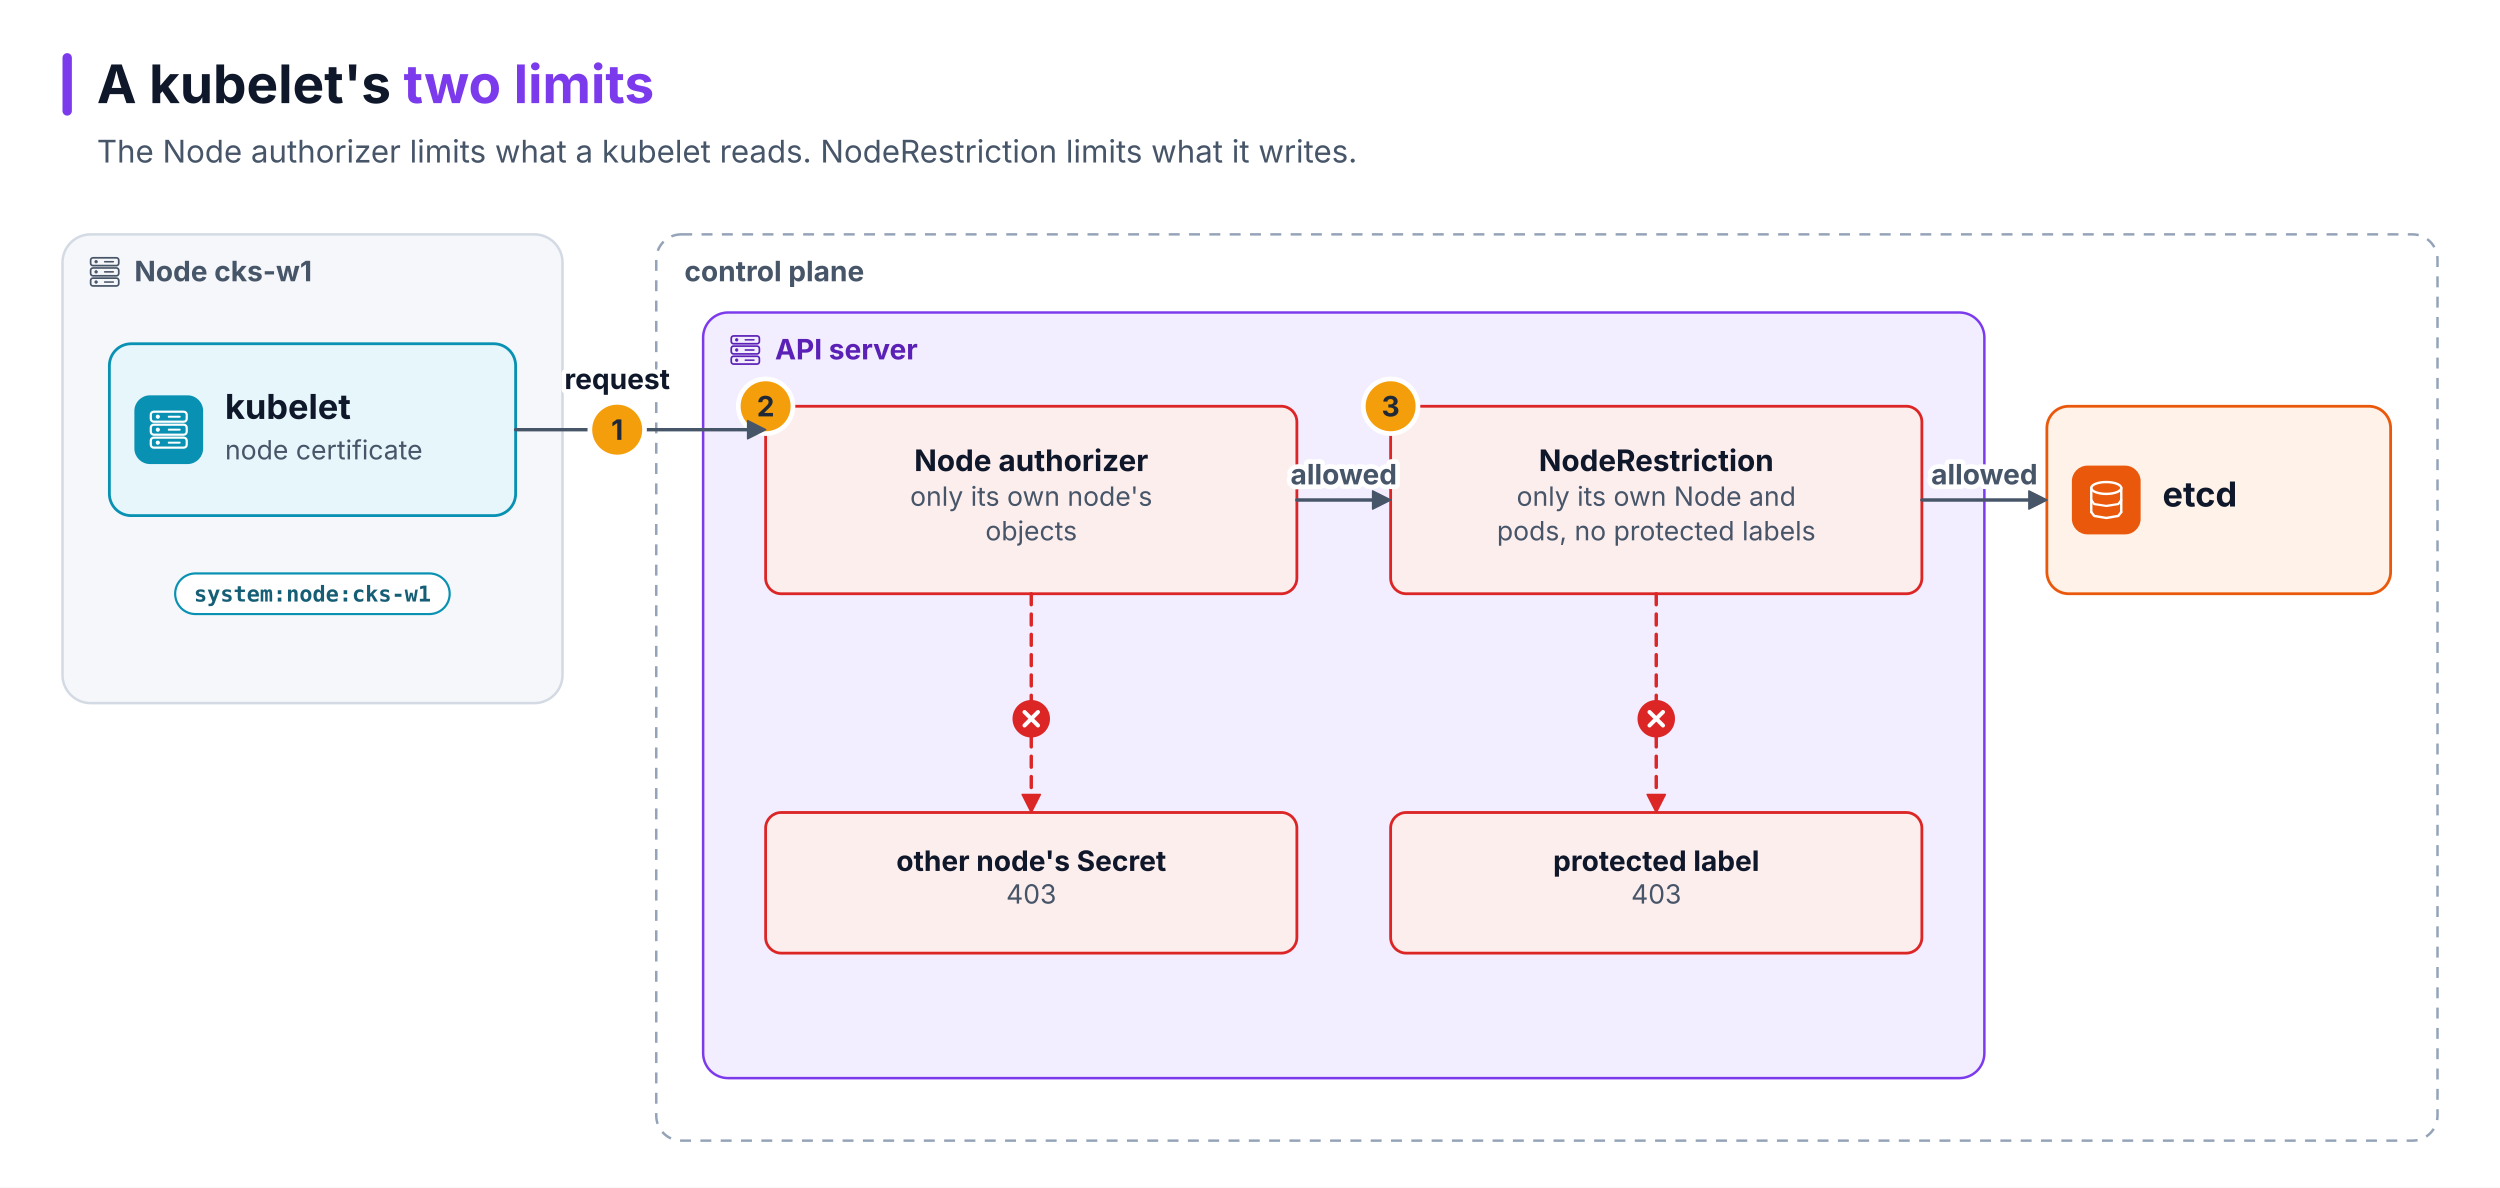
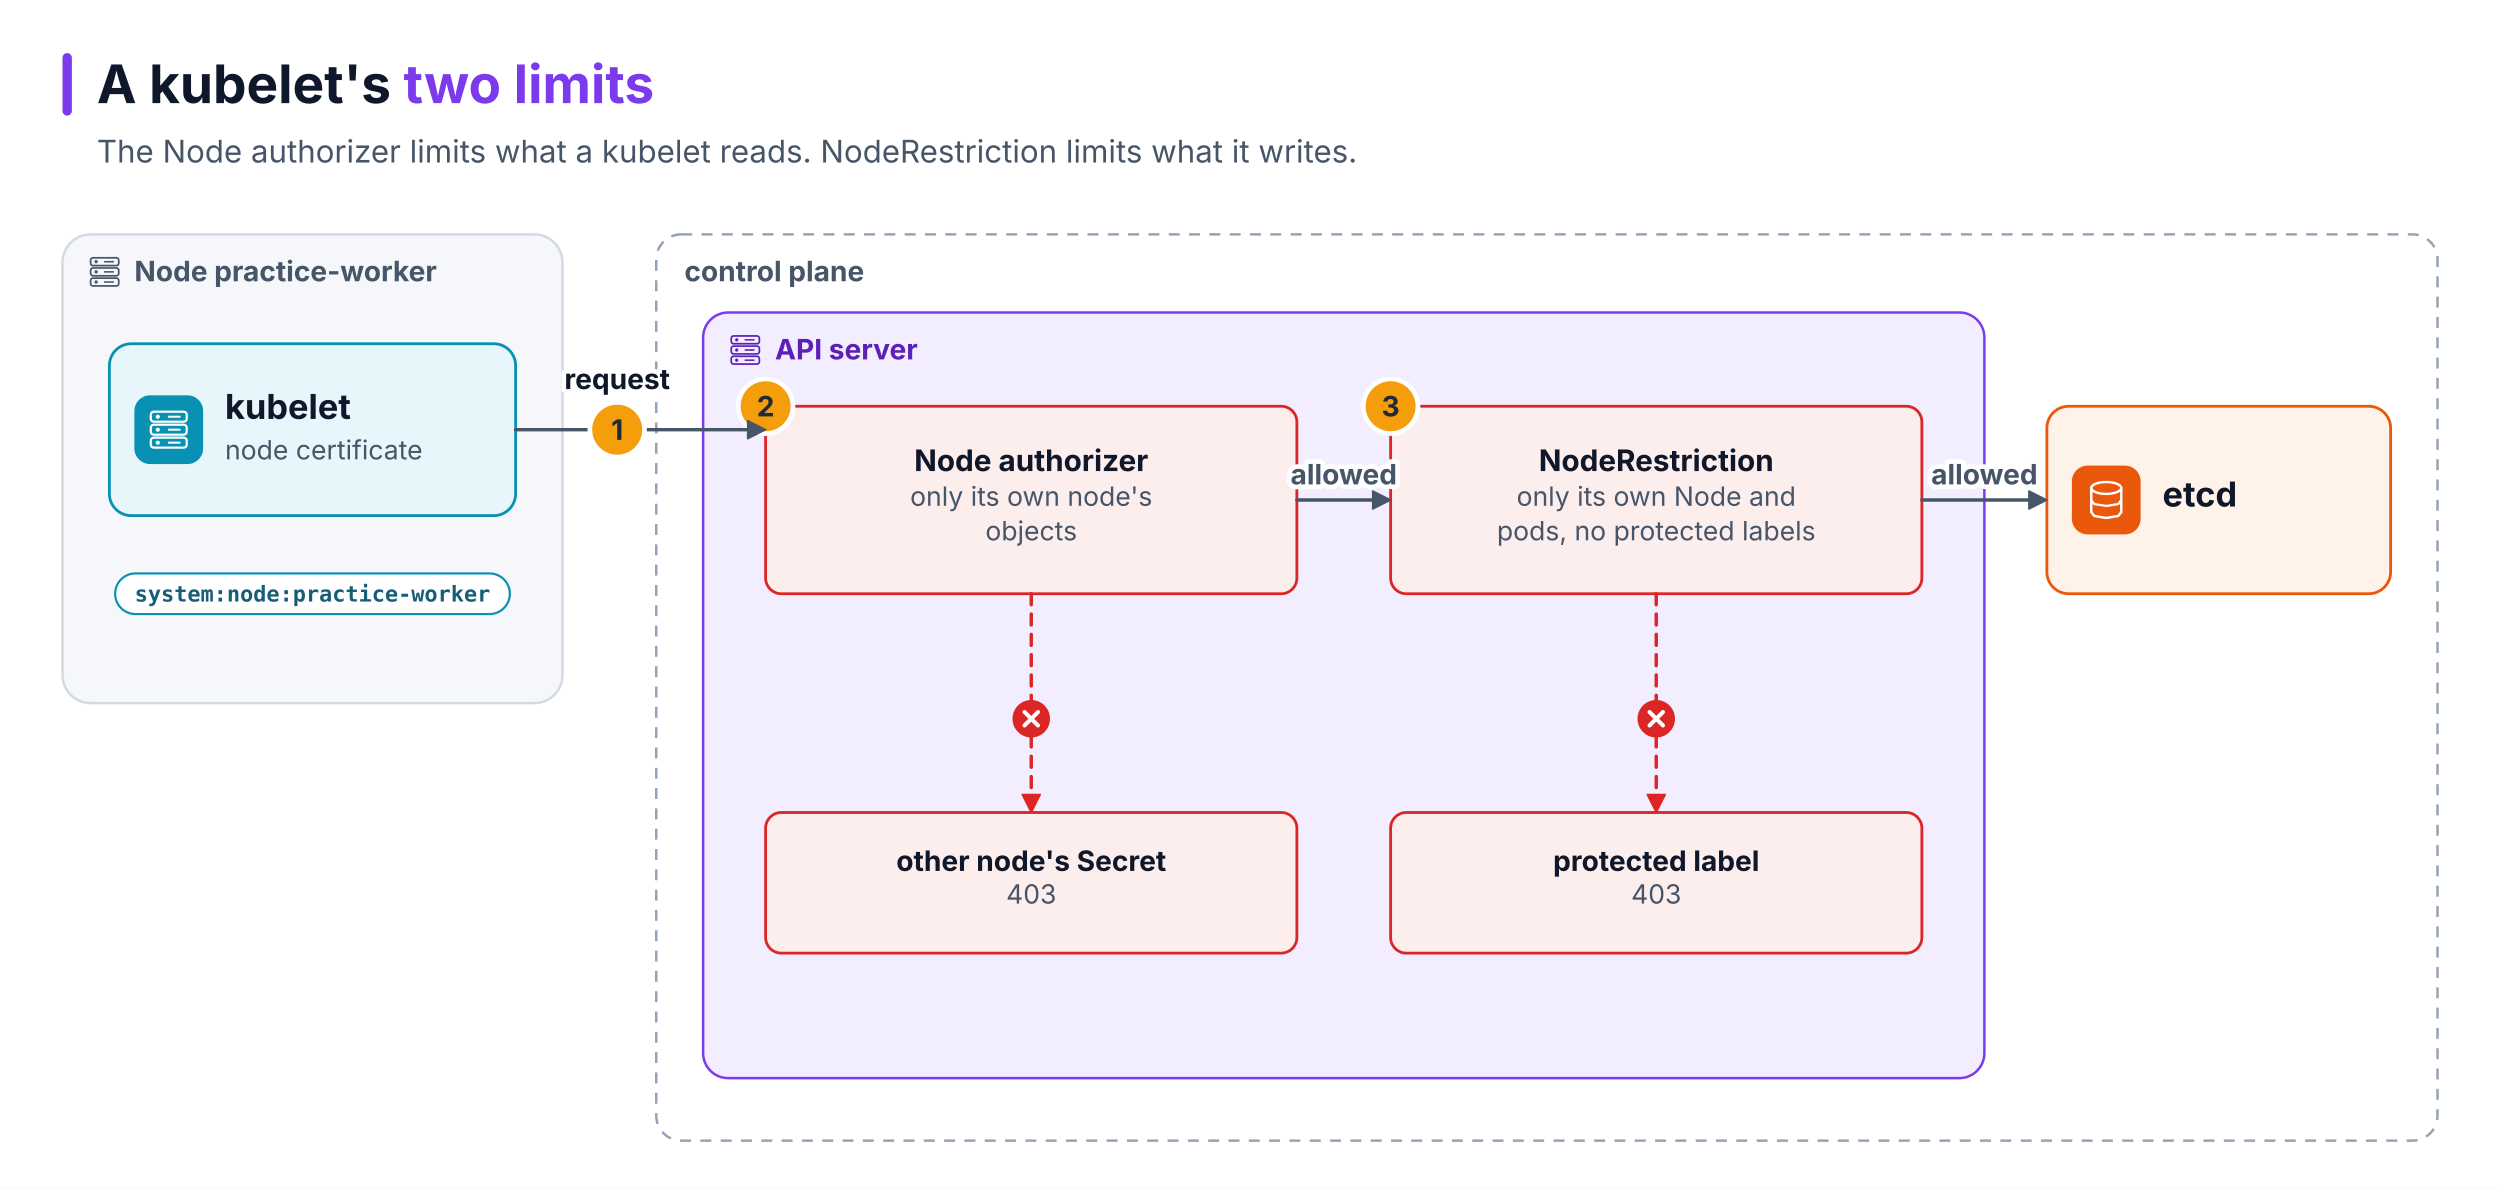
<svg xmlns="http://www.w3.org/2000/svg" width="1600" height="760" viewBox="0 0 1600 760" font-family="Inter, -apple-system, 'Segoe UI', Helvetica, Arial, sans-serif">
  <rect width="1600" height="760" fill="#ffffff" />
  <rect x="40.0" y="34.0" width="6.0" height="40.0" rx="3.0" fill="#7c3aed" stroke="none" />
  <text x="62" y="66" font-size="34" font-weight="700" fill="#0f172a">A kubelet's <tspan fill="#7c3aed">two limits</tspan>
  </text>
  <text x="62.0" y="104.0" font-size="20.0" fill="#475569" text-anchor="start">The Node authorizer limits what a kubelet reads. NodeRestriction limits what it writes.</text>
  <rect x="40.0" y="150.0" width="320.0" height="300.0" rx="18.0" fill="#f5f7fa" stroke="#d3dae4" stroke-width="1.6" />
  <rect x="58.0" y="165.0" width="18.0" height="5.0" rx="1.5" fill="none" stroke="#475569" stroke-width="1.1" />
  <ellipse cx="61.5" cy="167.5" rx="0.8" ry="0.8" fill="#475569" stroke="#475569" stroke-width="0.50" />
  <polyline points="67.0,167.5 72.5,167.5" fill="none" stroke="#475569" stroke-width="1.00" stroke-linecap="round" stroke-linejoin="round" />
  <rect x="58.0" y="171.5" width="18.0" height="5.0" rx="1.5" fill="none" stroke="#475569" stroke-width="1.1" />
  <ellipse cx="61.5" cy="174.0" rx="0.8" ry="0.8" fill="#475569" stroke="#475569" stroke-width="0.50" />
  <polyline points="67.0,174.0 72.5,174.0" fill="none" stroke="#475569" stroke-width="1.00" stroke-linecap="round" stroke-linejoin="round" />
  <rect x="58.0" y="178.0" width="18.0" height="5.0" rx="1.5" fill="none" stroke="#475569" stroke-width="1.1" />
  <ellipse cx="61.5" cy="180.5" rx="0.8" ry="0.8" fill="#475569" stroke="#475569" stroke-width="0.50" />
  <polyline points="67.0,180.5 72.5,180.5" fill="none" stroke="#475569" stroke-width="1.00" stroke-linecap="round" stroke-linejoin="round" />
-   <text x="86.0" y="180.0" font-size="18.0" fill="#475569" font-weight="700" text-anchor="start">Node cks-w1</text>
+   <text x="86.0" y="180.0" font-size="18.0" fill="#475569" font-weight="700" text-anchor="start">Node practice-worker</text>
  <rect x="70.0" y="220.0" width="260.0" height="110.0" rx="14.0" fill="#e6f6fa" stroke="#0891b2" stroke-width="1.8" />
  <rect x="86.0" y="253.0" width="44.0" height="44.0" rx="10.0" fill="#0891b2" stroke="none" />
  <rect x="96.5" y="263.5" width="23.0" height="6.4" rx="1.9" fill="none" stroke="#ffffff" stroke-width="1.408" />
  <ellipse cx="101.0" cy="266.7" rx="1.0" ry="1.0" fill="#ffffff" stroke="#ffffff" stroke-width="0.64" />
  <polyline points="108.0,266.7 115.0,266.7" fill="none" stroke="#ffffff" stroke-width="1.28" stroke-linecap="round" stroke-linejoin="round" />
  <rect x="96.5" y="271.8" width="23.0" height="6.4" rx="1.9" fill="none" stroke="#ffffff" stroke-width="1.408" />
  <ellipse cx="101.0" cy="275.0" rx="1.0" ry="1.0" fill="#ffffff" stroke="#ffffff" stroke-width="0.64" />
  <polyline points="108.0,275.0 115.0,275.0" fill="none" stroke="#ffffff" stroke-width="1.28" stroke-linecap="round" stroke-linejoin="round" />
  <rect x="96.5" y="280.1" width="23.0" height="6.4" rx="1.9" fill="none" stroke="#ffffff" stroke-width="1.408" />
  <ellipse cx="101.0" cy="283.3" rx="1.0" ry="1.0" fill="#ffffff" stroke="#ffffff" stroke-width="0.64" />
  <polyline points="108.0,283.3 115.0,283.3" fill="none" stroke="#ffffff" stroke-width="1.28" stroke-linecap="round" stroke-linejoin="round" />
  <text x="144.0" y="268.1" font-size="22.0" fill="#0f172a" font-weight="700" text-anchor="start">kubelet</text>
  <text x="144.0" y="294.0" font-size="17.0" fill="#475569" text-anchor="start">node certificate</text>
-   <rect x="112.1" y="367.0" width="175.7" height="26.0" rx="13.0" fill="#ffffff" stroke="#0891b2" stroke-width="1.4" />
-   <text x="200.0" y="385.0" font-size="14.0" fill="#155e75" font-weight="700" font-family="'SF Mono', Menlo, Consolas, monospace" text-anchor="middle">system:node:cks-w1</text>
+   <rect x="73.7" y="367.0" width="252.6" height="26.0" rx="13.0" fill="#ffffff" stroke="#0891b2" stroke-width="1.4" />
+   <text x="200.0" y="385.0" font-size="14.0" fill="#155e75" font-weight="700" font-family="'SF Mono', Menlo, Consolas, monospace" text-anchor="middle">system:node:practice-worker</text>
  <rect x="420.0" y="150.0" width="1140.0" height="580.0" rx="16.0" fill="none" stroke="#94a3b8" stroke-width="1.6" stroke-dasharray="7 6" />
  <text x="438.0" y="180.0" font-size="18.0" fill="#475569" font-weight="700" text-anchor="start">control plane</text>
  <rect x="450.0" y="200.0" width="820.0" height="490.0" rx="16.0" fill="#f2edff" stroke="#7c3aed" stroke-width="1.6" />
  <rect x="468.0" y="215.0" width="18.0" height="5.0" rx="1.5" fill="none" stroke="#5b21b6" stroke-width="1.1" />
  <ellipse cx="471.5" cy="217.5" rx="0.8" ry="0.8" fill="#5b21b6" stroke="#5b21b6" stroke-width="0.50" />
  <polyline points="477.0,217.5 482.5,217.5" fill="none" stroke="#5b21b6" stroke-width="1.00" stroke-linecap="round" stroke-linejoin="round" />
  <rect x="468.0" y="221.5" width="18.0" height="5.0" rx="1.5" fill="none" stroke="#5b21b6" stroke-width="1.1" />
  <ellipse cx="471.5" cy="224.0" rx="0.8" ry="0.8" fill="#5b21b6" stroke="#5b21b6" stroke-width="0.50" />
  <polyline points="477.0,224.0 482.5,224.0" fill="none" stroke="#5b21b6" stroke-width="1.00" stroke-linecap="round" stroke-linejoin="round" />
  <rect x="468.0" y="228.0" width="18.0" height="5.0" rx="1.5" fill="none" stroke="#5b21b6" stroke-width="1.1" />
  <ellipse cx="471.5" cy="230.5" rx="0.8" ry="0.8" fill="#5b21b6" stroke="#5b21b6" stroke-width="0.50" />
  <polyline points="477.0,230.5 482.5,230.5" fill="none" stroke="#5b21b6" stroke-width="1.00" stroke-linecap="round" stroke-linejoin="round" />
  <text x="496.0" y="230.0" font-size="18.0" fill="#5b21b6" font-weight="700" text-anchor="start">API server</text>
  <rect x="490.0" y="260.0" width="340.0" height="120.0" rx="10.0" fill="#fdeeee" stroke="#dc2626" stroke-width="1.8" />
  <text x="660.0" y="301.5" font-size="19.0" fill="#0f172a" font-weight="700" text-anchor="middle">Node authorizer</text>
  <text x="660.0" y="323.7" font-size="17.0" fill="#475569" text-anchor="middle">only its own node's</text>
  <text x="660.0" y="345.8" font-size="17.0" fill="#475569" text-anchor="middle">objects</text>
  <rect x="890.0" y="260.0" width="340.0" height="120.0" rx="10.0" fill="#fdeeee" stroke="#dc2626" stroke-width="1.8" />
  <text x="1060.0" y="301.5" font-size="19.0" fill="#0f172a" font-weight="700" text-anchor="middle">NodeRestriction</text>
  <text x="1060.0" y="323.7" font-size="17.0" fill="#475569" text-anchor="middle">only its own Node and</text>
  <text x="1060.0" y="345.8" font-size="17.0" fill="#475569" text-anchor="middle">pods, no protected labels</text>
  <ellipse cx="490.0" cy="260.0" rx="19.0" ry="19.0" fill="#ffffff" stroke="none" />
  <ellipse cx="490.0" cy="260.0" rx="16.0" ry="16.0" fill="#f59e0b" stroke="none" />
  <text x="490.0" y="266.5" font-size="18.0" fill="#1f2937" font-weight="700" text-anchor="middle">2</text>
  <ellipse cx="890.0" cy="260.0" rx="19.0" ry="19.0" fill="#ffffff" stroke="none" />
  <ellipse cx="890.0" cy="260.0" rx="16.0" ry="16.0" fill="#f59e0b" stroke="none" />
  <text x="890.0" y="266.5" font-size="18.0" fill="#1f2937" font-weight="700" text-anchor="middle">3</text>
  <rect x="1310.0" y="260.0" width="220.0" height="120.0" rx="14.0" fill="#fff2e8" stroke="#ea580c" stroke-width="1.8" />
  <rect x="1326.0" y="298.0" width="44.0" height="44.0" rx="10.0" fill="#ea580c" stroke="none" />
  <ellipse cx="1348.0" cy="312.3" rx="9.6" ry="3.8" fill="none" stroke="#ffffff" stroke-width="1.54" />
  <polyline points="1338.4,312.3 1338.4,327.7" fill="none" stroke="#ffffff" stroke-width="1.54" stroke-linecap="round" stroke-linejoin="round" />
  <polyline points="1357.6,312.3 1357.6,327.7" fill="none" stroke="#ffffff" stroke-width="1.54" stroke-linecap="round" stroke-linejoin="round" />
  <polyline points="1338.4,327.7 1340.3,330.2 1348.0,331.5 1355.7,330.2 1357.6,327.7" fill="none" stroke="#ffffff" stroke-width="1.54" stroke-linecap="round" stroke-linejoin="round" />
  <polyline points="1338.4,320.0 1340.3,322.6 1348.0,323.8 1355.7,322.6 1357.6,320.0" fill="none" stroke="#ffffff" stroke-width="1.41" stroke-linecap="round" stroke-linejoin="round" />
  <text x="1384.0" y="324.2" font-size="22.0" fill="#0f172a" font-weight="700" text-anchor="start">etcd</text>
  <polyline points="330.0,275.0 480.5,275.0" fill="none" stroke="#475569" stroke-width="2.20" stroke-linecap="round" stroke-linejoin="round" />
  <polygon points="490.0,275.0 478.5,280.8 478.5,269.2" fill="#475569" stroke="#475569" stroke-width="1" stroke-linejoin="round" />
  <ellipse cx="395.0" cy="275.0" rx="19.0" ry="19.0" fill="#ffffff" stroke="none" />
  <ellipse cx="395.0" cy="275.0" rx="16.0" ry="16.0" fill="#f59e0b" stroke="none" />
  <text x="395.0" y="281.5" font-size="18.0" fill="#1f2937" font-weight="700" text-anchor="middle">1</text>
  <text x="395.0" y="249.0" font-size="18.0" fill="#0f172a" font-weight="700" stroke="#ffffff" stroke-width="6" stroke-linejoin="round" paint-order="stroke" text-anchor="middle">request</text>
  <polyline points="830.0,320.0 880.5,320.0" fill="none" stroke="#475569" stroke-width="2.20" stroke-linecap="round" stroke-linejoin="round" />
  <polygon points="890.0,320.0 878.5,325.8 878.5,314.2" fill="#475569" stroke="#475569" stroke-width="1" stroke-linejoin="round" />
  <text x="860.0" y="310.0" font-size="18.0" fill="#475569" font-weight="700" stroke="#ffffff" stroke-width="6" stroke-linejoin="round" paint-order="stroke" text-anchor="middle">allowed</text>
  <polyline points="1230.0,320.0 1300.5,320.0" fill="none" stroke="#475569" stroke-width="2.20" stroke-linecap="round" stroke-linejoin="round" />
  <polygon points="1310.0,320.0 1298.5,325.8 1298.5,314.2" fill="#475569" stroke="#475569" stroke-width="1" stroke-linejoin="round" />
  <text x="1270.0" y="310.0" font-size="18.0" fill="#475569" font-weight="700" stroke="#ffffff" stroke-width="6" stroke-linejoin="round" paint-order="stroke" text-anchor="middle">allowed</text>
  <rect x="490.0" y="520.0" width="340.0" height="90.0" rx="10.0" fill="#fdeeee" stroke="#dc2626" stroke-width="1.8" />
  <text x="660.0" y="557.4" font-size="18.0" fill="#0f172a" font-weight="700" text-anchor="middle">other node's Secret</text>
  <text x="660.0" y="578.3" font-size="17.0" fill="#475569" text-anchor="middle">403</text>
  <rect x="890.0" y="520.0" width="340.0" height="90.0" rx="10.0" fill="#fdeeee" stroke="#dc2626" stroke-width="1.8" />
  <text x="1060.0" y="557.4" font-size="18.0" fill="#0f172a" font-weight="700" text-anchor="middle">protected label</text>
  <text x="1060.0" y="578.3" font-size="17.0" fill="#475569" text-anchor="middle">403</text>
  <polyline points="660.0,380.0 660.0,510.5" fill="none" stroke="#dc2626" stroke-width="2.20" stroke-linecap="round" stroke-linejoin="round" stroke-dasharray="7 6" />
  <polygon points="660.0,520.0 654.2,508.5 665.8,508.5" fill="#dc2626" stroke="#dc2626" stroke-width="1" stroke-linejoin="round" />
  <polyline points="1060.0,380.0 1060.0,510.5" fill="none" stroke="#dc2626" stroke-width="2.20" stroke-linecap="round" stroke-linejoin="round" stroke-dasharray="7 6" />
  <polygon points="1060.0,520.0 1054.2,508.5 1065.8,508.5" fill="#dc2626" stroke="#dc2626" stroke-width="1" stroke-linejoin="round" />
  <ellipse cx="660.0" cy="460.0" rx="12.0" ry="12.0" fill="#dc2626" stroke="none" />
  <polyline points="655.7,455.7 664.3,464.3" fill="none" stroke="#ffffff" stroke-width="2.60" stroke-linecap="round" stroke-linejoin="round" />
  <polyline points="664.3,455.7 655.7,464.3" fill="none" stroke="#ffffff" stroke-width="2.60" stroke-linecap="round" stroke-linejoin="round" />
  <ellipse cx="1060.0" cy="460.0" rx="12.0" ry="12.0" fill="#dc2626" stroke="none" />
  <polyline points="1055.7,455.7 1064.3,464.3" fill="none" stroke="#ffffff" stroke-width="2.60" stroke-linecap="round" stroke-linejoin="round" />
  <polyline points="1064.3,455.7 1055.7,464.3" fill="none" stroke="#ffffff" stroke-width="2.60" stroke-linecap="round" stroke-linejoin="round" />
</svg>
